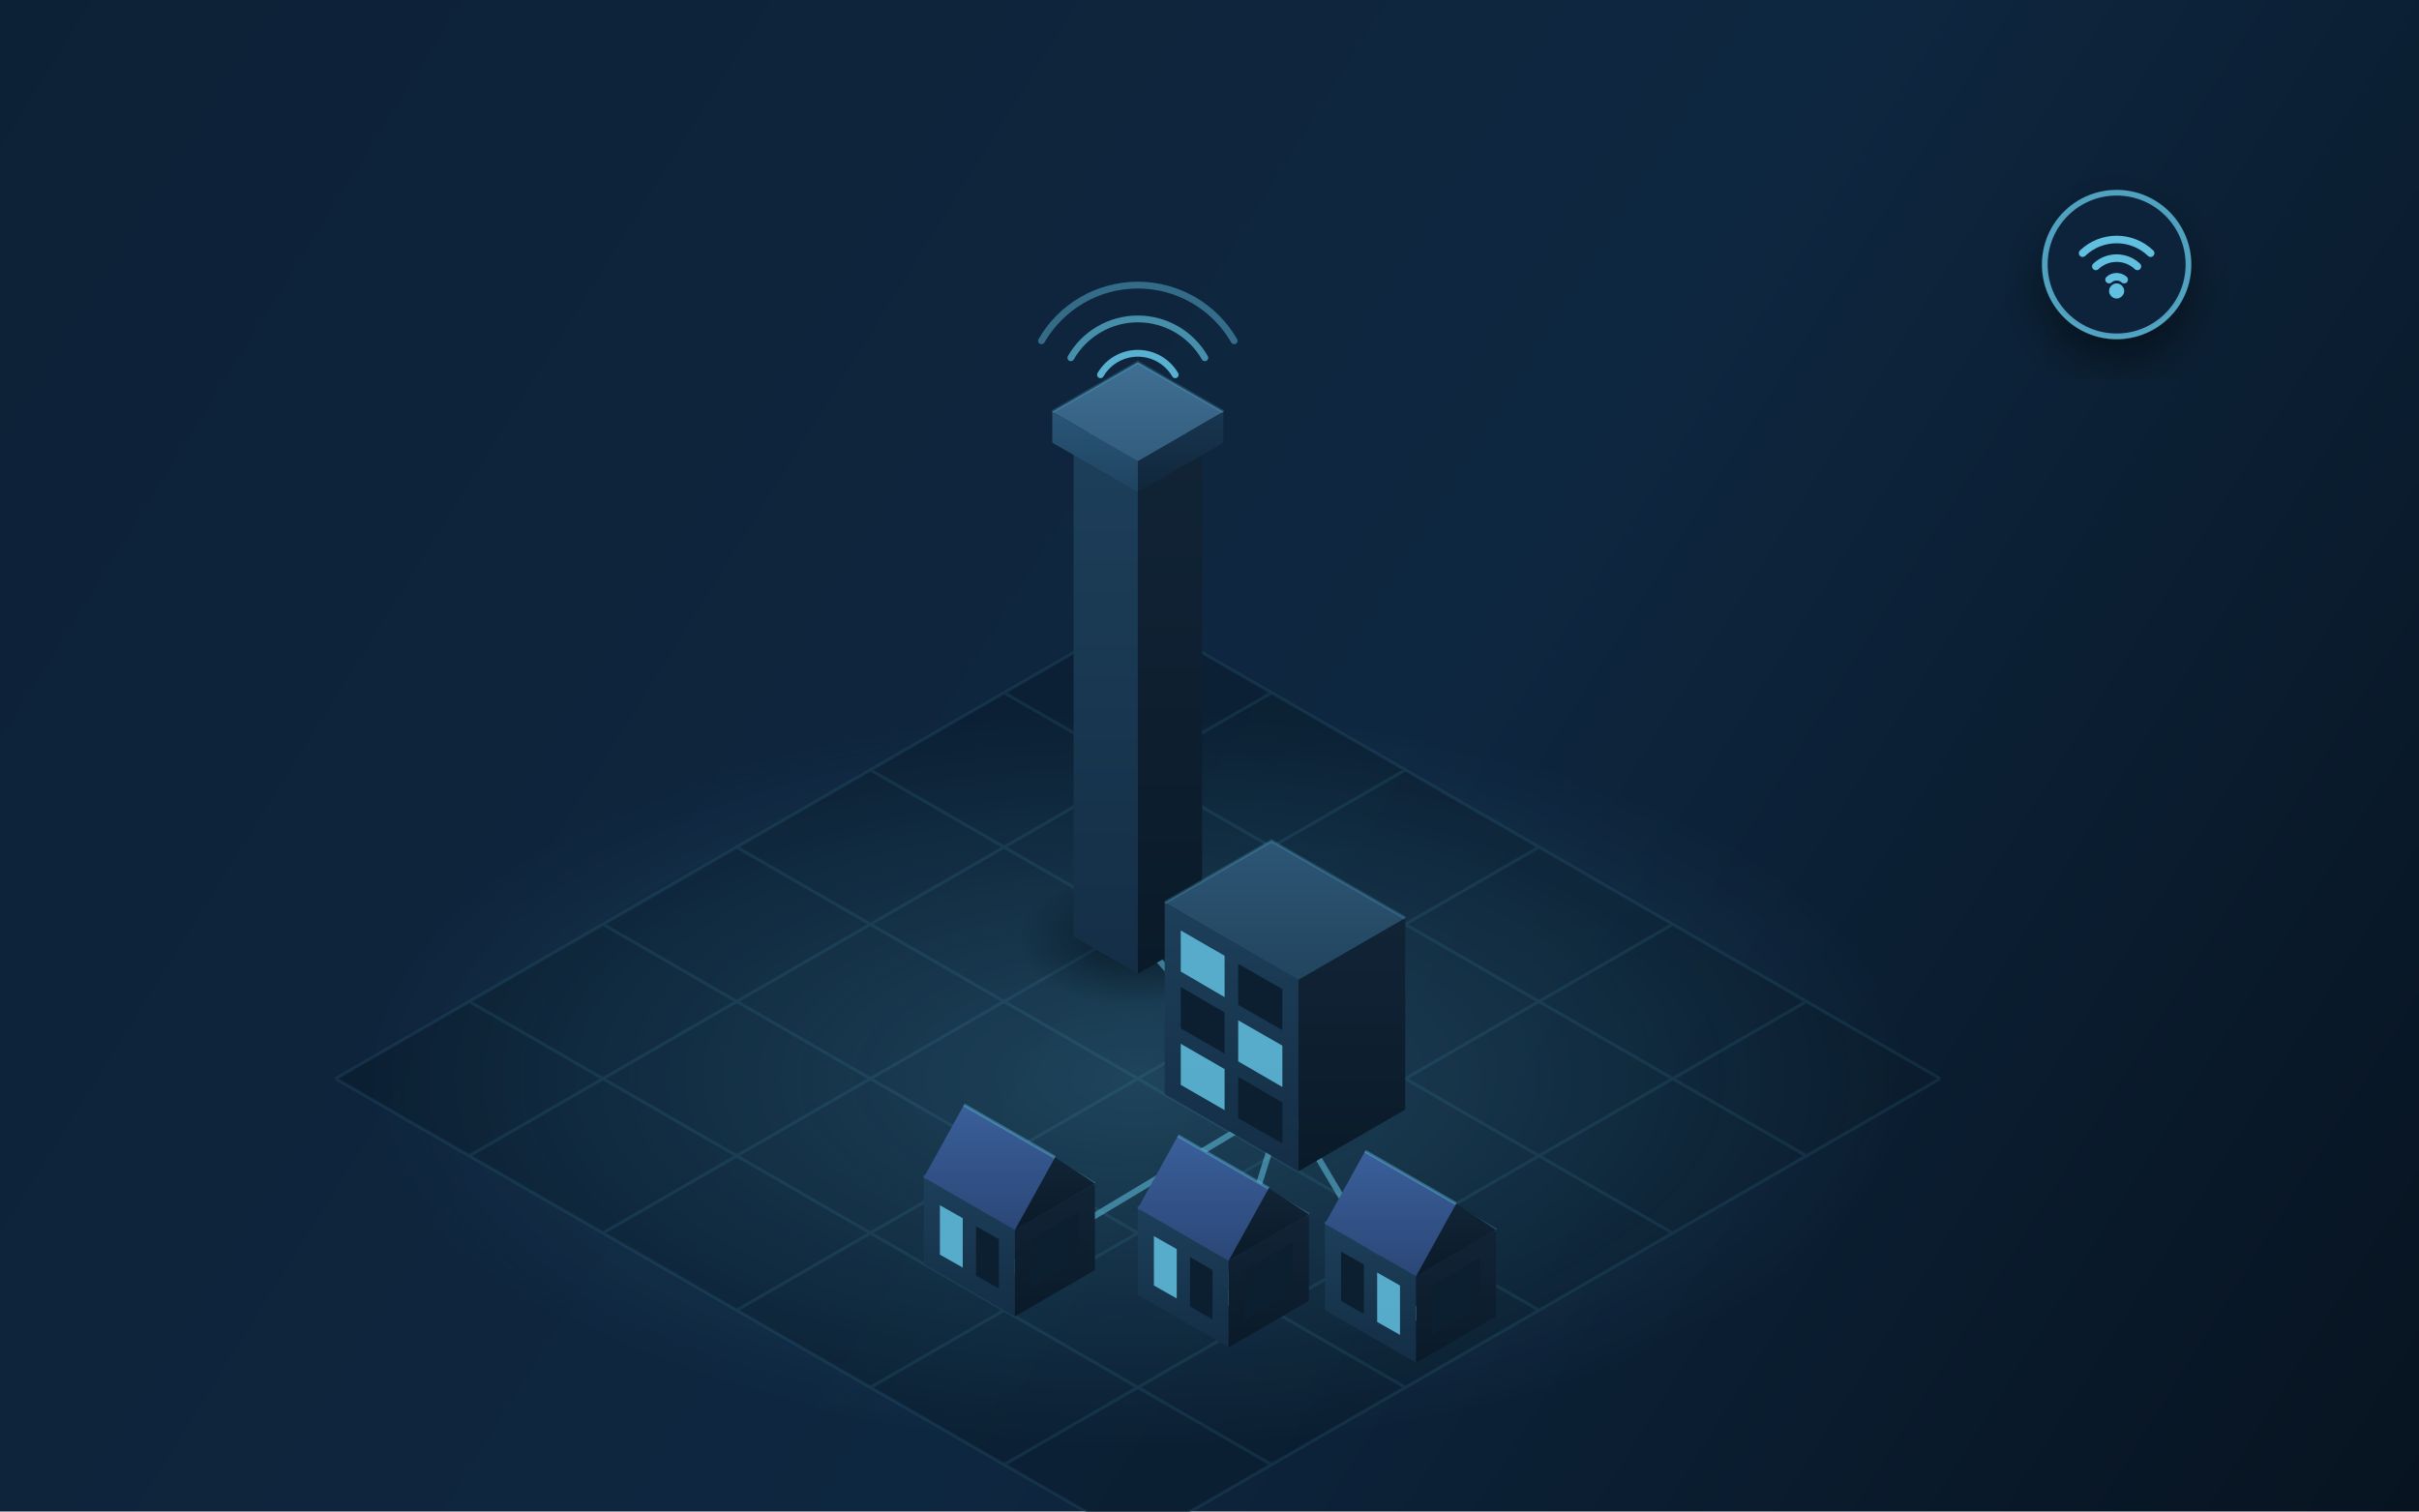
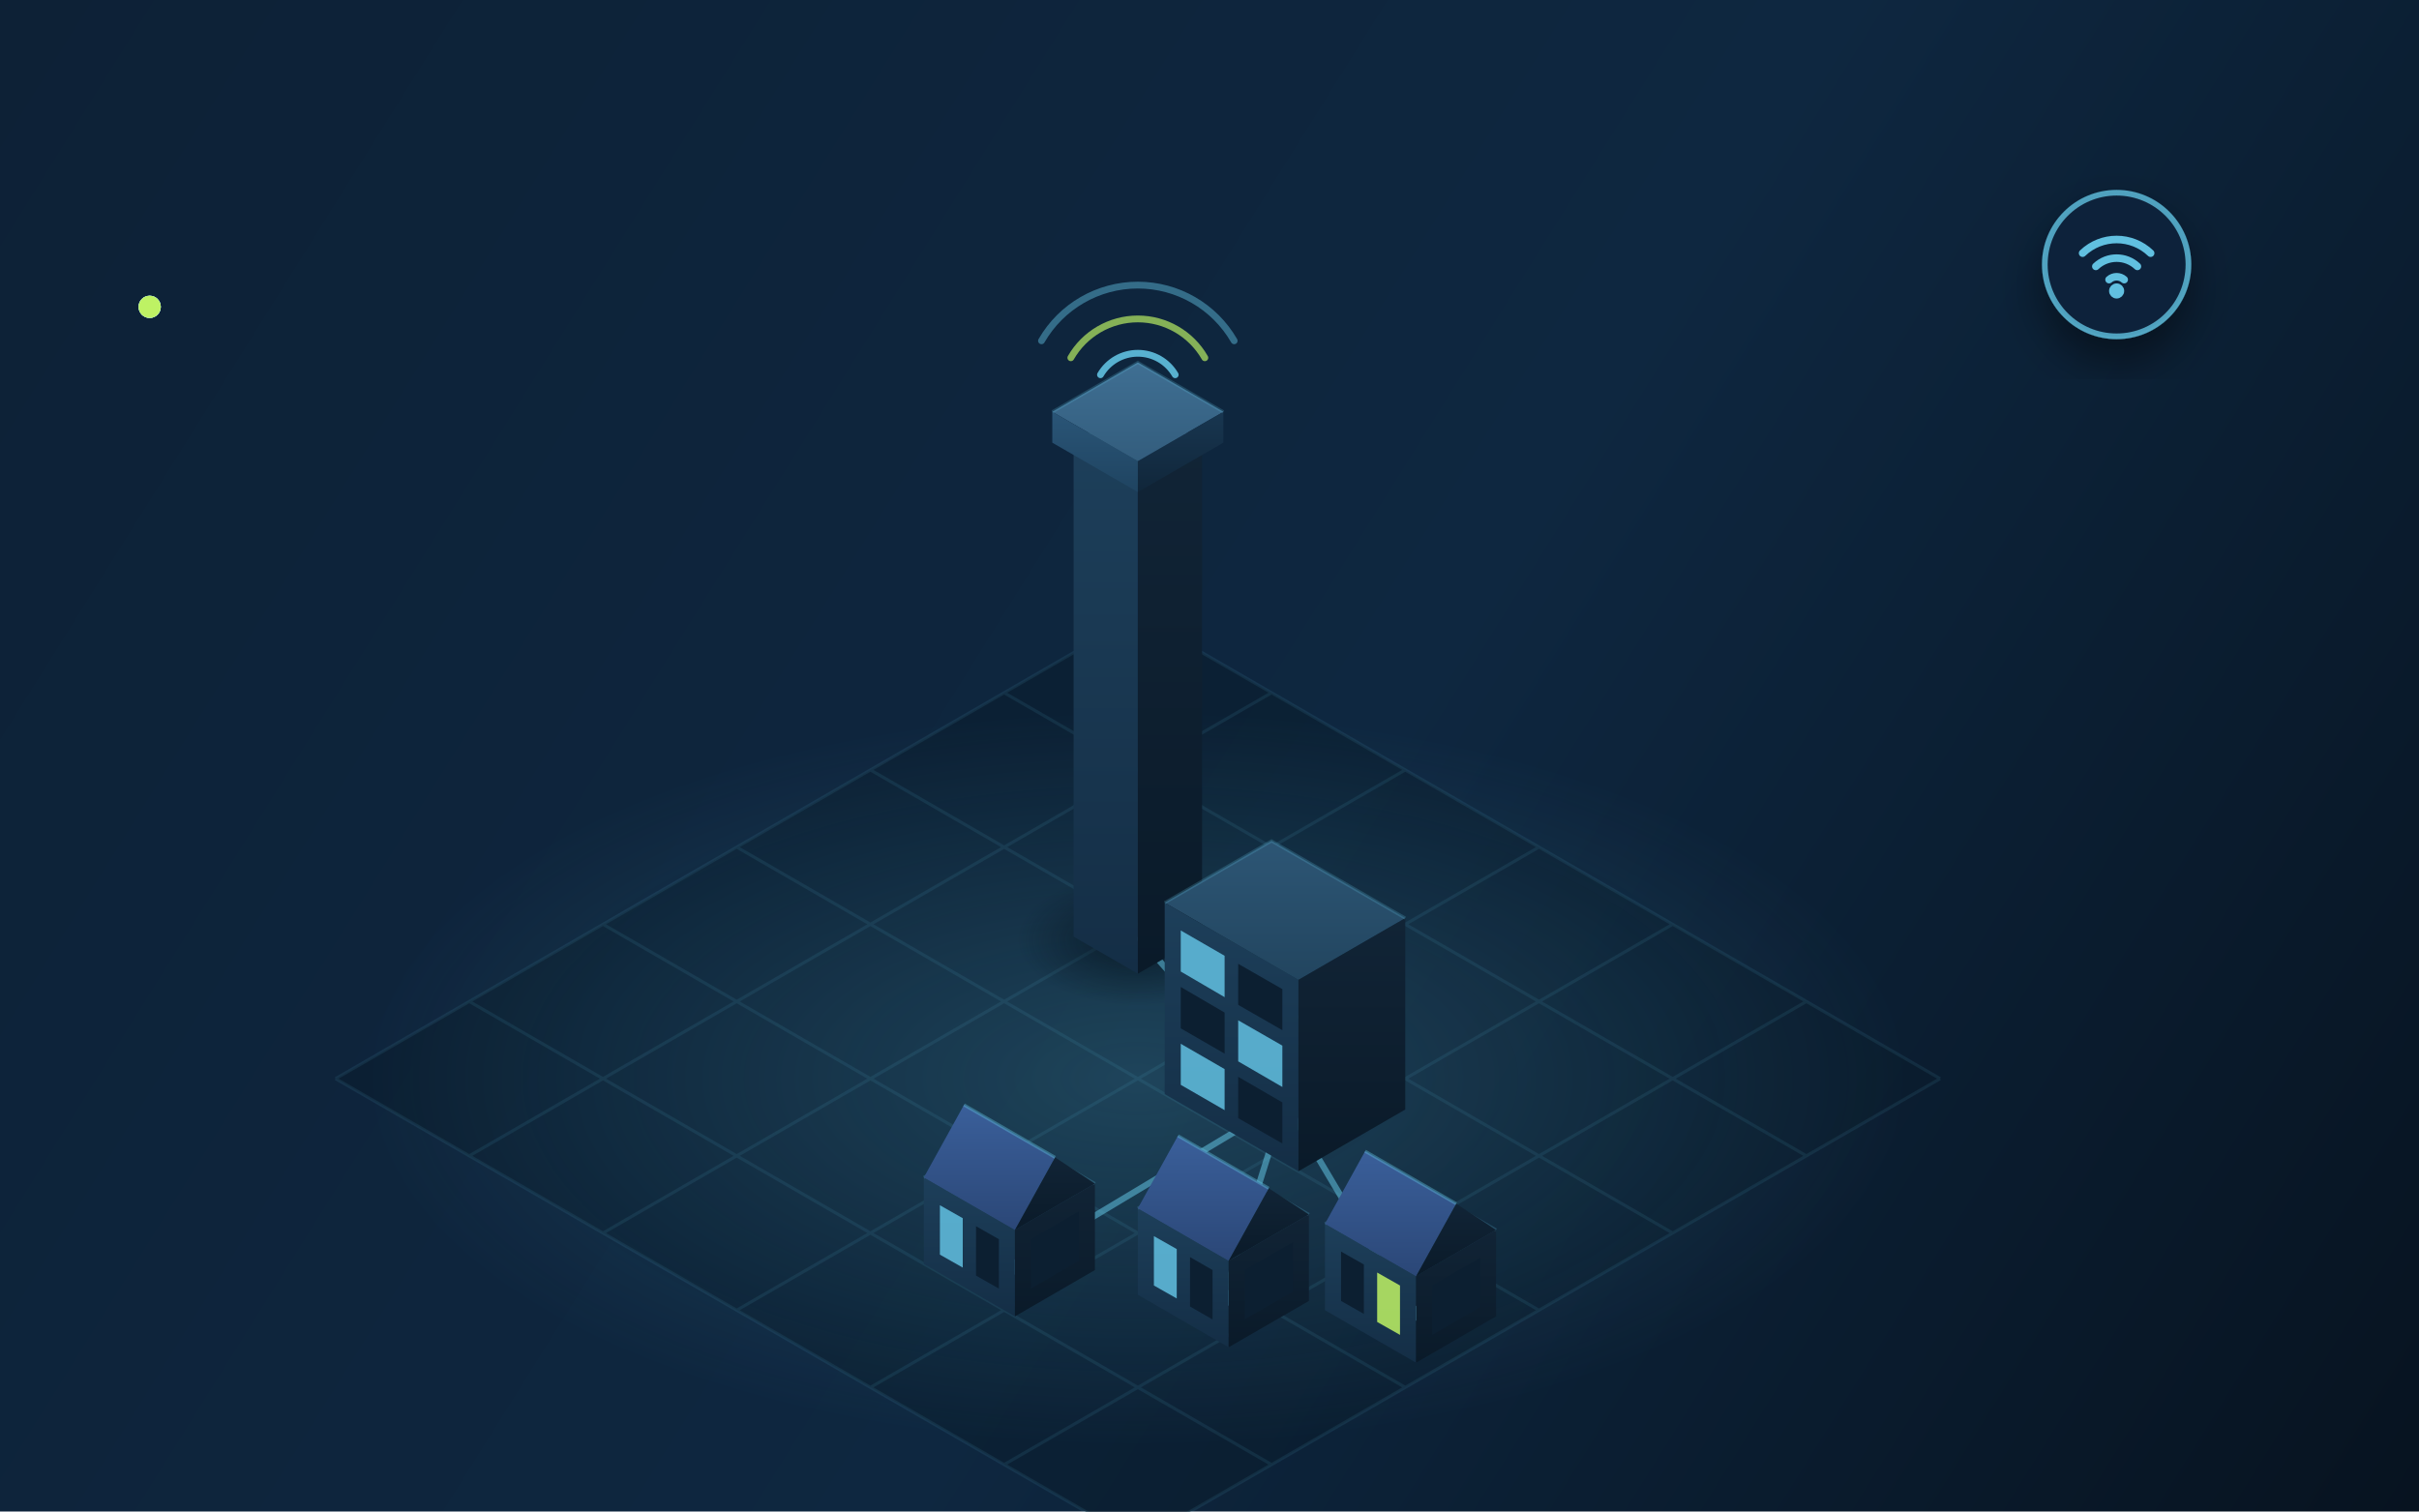
<svg xmlns="http://www.w3.org/2000/svg" viewBox="0 0 640 400" width="640" height="400" role="img" aria-label="An isometric telecom mast beaming signal to a router cabinet and a row of connected homes">
  <defs>
    <linearGradient id="bg" x1="0" y1="0" x2="640" y2="400" gradientUnits="userSpaceOnUse">
      <stop offset="0" stop-color="#0d2136" />
      <stop offset=".55" stop-color="#0e2740" />
      <stop offset="1" stop-color="#071320" />
    </linearGradient>
    <linearGradient id="fTop" x1="0" y1="0" x2="0" y2="1">
      <stop offset="0" stop-color="#2d5675" />
      <stop offset="1" stop-color="#22455f" />
    </linearGradient>
    <linearGradient id="fLeft" x1="0" y1="0" x2="0" y2="1">
      <stop offset="0" stop-color="#1d3f5a" />
      <stop offset="1" stop-color="#142e46" />
    </linearGradient>
    <linearGradient id="fRight" x1="0" y1="0" x2="0" y2="1">
      <stop offset="0" stop-color="#112436" />
      <stop offset="1" stop-color="#0a1a29" />
    </linearGradient>
    <linearGradient id="lTop" x1="0" y1="0" x2="0" y2="1">
      <stop offset="0" stop-color="#3f6f93" />
      <stop offset="1" stop-color="#335d7d" />
    </linearGradient>
    <linearGradient id="lLeft" x1="0" y1="0" x2="0" y2="1">
      <stop offset="0" stop-color="#2a5577" />
      <stop offset="1" stop-color="#1f4461" />
    </linearGradient>
    <linearGradient id="lRight" x1="0" y1="0" x2="0" y2="1">
      <stop offset="0" stop-color="#183650" />
      <stop offset="1" stop-color="#10263a" />
    </linearGradient>
    <linearGradient id="gTop" x1="0" y1="0" x2="0" y2="1">
      <stop offset="0" stop-color="#8fd3ee" />
      <stop offset="1" stop-color="#61c0e0" />
    </linearGradient>
    <linearGradient id="gLeft" x1="0" y1="0" x2="0" y2="1">
      <stop offset="0" stop-color="#3d8fc0" />
      <stop offset="1" stop-color="#2f6f99" />
    </linearGradient>
    <linearGradient id="gRight" x1="0" y1="0" x2="0" y2="1">
      <stop offset="0" stop-color="#26557a" />
      <stop offset="1" stop-color="#1b4060" />
    </linearGradient>
+     <linearGradient id="mTop" x1="0" y1="0" x2="0" y2="1">
+       <stop offset="0" stop-color="#e4fbb0" />
+       <stop offset="1" stop-color="#bef264" />
+     </linearGradient>
+     <linearGradient id="mLeft" x1="0" y1="0" x2="0" y2="1">
+       <stop offset="0" stop-color="#9ccf45" />
+       <stop offset="1" stop-color="#7fb12f" />
+     </linearGradient>
+     <linearGradient id="mRight" x1="0" y1="0" x2="0" y2="1">
+       <stop offset="0" stop-color="#5f8f22" />
+       <stop offset="1" stop-color="#46701a" />
+     </linearGradient>
+     <linearGradient id="cylM" x1="0" y1="0" x2="1" y2="0">
+       <stop offset="0" stop-color="#9ccf45" />
+       <stop offset="1" stop-color="#46701a" />
+     </linearGradient>
    <linearGradient id="roof" x1="0" y1="0" x2="0" y2="1">
      <stop offset="0" stop-color="#3a5f9a" />
      <stop offset="1" stop-color="#2b4777" />
    </linearGradient>
    <linearGradient id="cyl" x1="0" y1="0" x2="1" y2="0">
      <stop offset="0" stop-color="#1d3f5a" />
      <stop offset=".55" stop-color="#163650" />
      <stop offset="1" stop-color="#0a1a29" />
    </linearGradient>
    <linearGradient id="cylG" x1="0" y1="0" x2="1" y2="0">
      <stop offset="0" stop-color="#3d8fc0" />
      <stop offset="1" stop-color="#1b4060" />
    </linearGradient>
    <linearGradient id="screen" x1="0" y1="0" x2="1" y2="1">
      <stop offset="0" stop-color="#0f3550" />
      <stop offset="1" stop-color="#08192a" />
    </linearGradient>
    <radialGradient id="head" cx=".4" cy=".35" r=".7">
      <stop offset="0" stop-color="#3f6f93" />
      <stop offset="1" stop-color="#173550" />
    </radialGradient>
    <radialGradient id="pool" cx=".5" cy=".5" r=".5">
      <stop offset="0" stop-color="#61c0e0" stop-opacity=".22" />
      <stop offset="1" stop-color="#61c0e0" stop-opacity="0" />
    </radialGradient>
    <radialGradient id="shadow" cx=".5" cy=".5" r=".5">
      <stop offset="0" stop-color="#04101b" stop-opacity=".7" />
      <stop offset="1" stop-color="#04101b" stop-opacity="0" />
    </radialGradient>
+     <style>
+ .blink{animation:blink 3.2s ease-in-out infinite}
+ .grow{transform-box:fill-box;transform-origin:50% 100%;animation:grow 2.6s ease-in-out infinite}
+ .wave{transform-box:fill-box;transform-origin:50% 50%;animation:wave 1.1s ease-in-out infinite}
+ .draw{stroke-dasharray:420;animation:draw 3.4s linear infinite}
+ .flow{animation:flow 1.2s linear infinite}
+ .packet{animation:move 2.8s linear infinite}
+ .float{animation:float 4.5s ease-in-out infinite}
+ .ping{animation:ping 2.2s ease-out infinite}
+ .pop{animation:pop 4.5s ease-in-out infinite}
+ .breathe{animation:breathe 5s ease-in-out infinite}
+ @keyframes blink{0%,100%{opacity:.9}50%{opacity:.25}}
+ @keyframes grow{0%,100%{transform:scaleY(1)}50%{transform:scaleY(.55)}}
+ @keyframes wave{0%,100%{transform:scaleY(1)}50%{transform:scaleY(.3)}}
+ @keyframes draw{0%{stroke-dashoffset:420}60%,100%{stroke-dashoffset:0}}
+ @keyframes flow{to{stroke-dashoffset:-22}}
+ @keyframes move{0%{offset-distance:0%;opacity:0}12%,88%{opacity:1}100%{offset-distance:100%;opacity:0}}
+ @keyframes float{0%,100%{transform:translateY(0)}50%{transform:translateY(-7px)}}
+ @keyframes ping{0%{opacity:.15}35%{opacity:1}100%{opacity:.15}}
+ @keyframes pop{0%,12%{opacity:0}28%,100%{opacity:.9}}
+ @keyframes breathe{0%,100%{opacity:.65}50%{opacity:1}}
+ @media (prefers-reduced-motion:reduce){*{animation:none!important}.packet{display:none}}
+ </style>
    <filter id="soft" x="-30%" y="-30%" width="160%" height="160%">
      <feDropShadow dx="0" dy="6" stdDeviation="6" flood-color="#000" flood-opacity=".45" />
    </filter>
  </defs>
  <rect width="640" height="400" fill="url(#bg)" />
  <g transform="translate(39.6 81.2) scale(0.817)">
    <polygon points="320.0,100.0 579.8,250.0 320.0,400.0 60.2,250.0" fill="#0a1b2b" opacity=".55" />
    <path d="M320.0 100.0L60.2 250.0M320.0 100.0L579.8 250.0M363.3 125.0L103.5 275.0M276.7 125.0L536.5 275.0M406.6 150.0L146.8 300.0M233.4 150.0L493.2 300.0M449.9 175.0L190.1 325.0M190.1 175.0L449.9 325.0M493.2 200.0L233.4 350.0M146.8 200.0L406.6 350.0M536.5 225.0L276.7 375.0M103.5 225.0L363.3 375.0M579.8 250.0L320.0 400.0M60.2 250.0L320.0 400.0" stroke="#61c0e0" stroke-opacity=".1" stroke-width="1" />
-     <ellipse cx="320.0" cy="250.0" rx="250" ry="120" fill="url(#pool)" />
+     <ellipse class="breathe" cx="320.0" cy="250.0" rx="250" ry="120" fill="url(#pool)" />
    <ellipse cx="320.0" cy="205.0" rx="39.0" ry="21.4" fill="url(#shadow)" />
    <line x1="367.6" y1="257.5" x2="347.7" y2="321.0" stroke="#61c0e0" stroke-opacity="0.55" stroke-width="2" />
    <circle cx="347.7" cy="321.0" r="3" fill="#61c0e0" />
+     <circle class="packet" r="3.6" fill="#a3dbf0" style="offset-path:path('M367.6 257.5L347.7 321.0');animation-delay:0.25s" />
    <line x1="367.6" y1="257.5" x2="408.3" y2="326.0" stroke="#61c0e0" stroke-opacity="0.55" stroke-width="2" />
    <circle cx="408.3" cy="326.0" r="3" fill="#61c0e0" />
+     <circle class="packet" r="3.6" fill="#a3dbf0" style="offset-path:path('M367.6 257.5L408.3 326.0');animation-delay:1.47s" />
    <line x1="367.6" y1="257.5" x2="278.4" y2="311.0" stroke="#61c0e0" stroke-opacity="0.55" stroke-width="2" />
    <circle cx="278.4" cy="311.0" r="3" fill="#61c0e0" />
+     <circle class="packet" r="3.6" fill="#a3dbf0" style="offset-path:path('M367.6 257.5L278.4 311.0');animation-delay:2.69s" />
    <line x1="320.0" y1="204.0" x2="367.6" y2="257.5" stroke="#61c0e0" stroke-opacity="0.55" stroke-width="2" />
    <circle cx="367.6" cy="257.5" r="3" fill="#61c0e0" />
+     <circle class="packet" r="3.6" fill="#bef264" style="offset-path:path('M320.0 204.0L367.6 257.5');animation-delay:0.50s" />
    <polygon points="320.0,32.0 340.8,44.0 320.0,56.0 299.2,44.0" fill="url(#fTop)" />
    <polygon points="299.2,204.0 320.0,216.0 320.0,56.0 299.2,44.0" fill="url(#fLeft)" />
    <polygon points="340.8,204.0 320.0,216.0 320.0,56.0 340.8,44.0" fill="url(#fRight)" />
    <polyline points="299.2,44.0 320.0,32.0 340.8,44.0" fill="none" stroke="#61c0e0" stroke-opacity=".22" stroke-width="1" />
    <polygon points="320.0,18.0 347.7,34.0 320.0,50.0 292.3,34.0" fill="url(#lTop)" />
    <polygon points="292.3,44.0 320.0,60.0 320.0,50.0 292.3,34.0" fill="url(#lLeft)" />
    <polygon points="347.7,44.0 320.0,60.0 320.0,50.0 347.7,34.0" fill="url(#lRight)" />
    <polyline points="292.3,34.0 320.0,18.0 347.7,34.0" fill="none" stroke="#61c0e0" stroke-opacity=".22" stroke-width="1" />
    <polygon points="363.3,173.0 406.6,198.0 372.0,218.0 328.7,193.0" fill="url(#fTop)" />
    <polygon points="328.7,255.0 372.0,280.0 372.0,218.0 328.7,193.0" fill="url(#fLeft)" />
    <polygon points="406.6,260.0 372.0,280.0 372.0,218.0 406.6,198.0" fill="url(#fRight)" />
    <polyline points="328.7,193.0 363.3,173.0 406.6,198.0" fill="none" stroke="#61c0e0" stroke-opacity=".22" stroke-width="1" />
-     <polygon points="333.9,252.0 348.1,260.2 348.1,246.9 333.9,238.7" fill="#61c0e0" opacity="0.85" />
+     <polygon class="blink" style="animation-delay:0.61s" points="333.9,252.0 348.1,260.2 348.1,246.9 333.9,238.7" fill="#61c0e0" opacity="0.85" />
    <polygon points="352.5,262.8 366.8,271.0 366.8,257.7 352.5,249.4" fill="#0c1f31" opacity="1" />
    <polygon points="333.9,233.7 348.1,241.9 348.1,228.6 333.9,220.3" fill="#0c1f31" opacity="1" />
-     <polygon points="352.5,244.4 366.8,252.7 366.8,239.3 352.5,231.1" fill="#61c0e0" opacity="0.85" />
-     <polygon points="333.9,215.3 348.1,223.6 348.1,210.2 333.9,202.0" fill="#61c0e0" opacity="0.85" />
+     <polygon class="blink" style="animation-delay:1.22s" points="352.5,244.4 366.8,252.7 366.8,239.3 352.5,231.1" fill="#61c0e0" opacity="0.85" />
+     <polygon class="blink" style="animation-delay:1.83s" points="333.9,215.3 348.1,223.6 348.1,210.2 333.9,202.0" fill="#61c0e0" opacity="0.85" />
    <polygon points="352.5,226.1 366.8,234.3 366.8,221.0 352.5,212.8" fill="#0c1f31" opacity="1" />
    <polygon points="276.7,267.0 306.1,284.0 280.2,299.0 250.7,282.0" fill="url(#fTop)" />
    <polygon points="250.7,310.0 280.2,327.0 280.2,299.0 250.7,282.0" fill="url(#fLeft)" />
    <polygon points="306.1,312.0 280.2,327.0 280.2,299.0 306.1,284.0" fill="url(#fRight)" />
    <polyline points="250.7,282.0 276.7,267.0 306.1,284.0" fill="none" stroke="#61c0e0" stroke-opacity=".22" stroke-width="1" />
-     <polygon points="255.9,307.0 263.3,311.2 263.3,295.2 255.9,291.0" fill="#61c0e0" opacity="0.85" />
+     <polygon class="blink" style="animation-delay:1.68s" points="255.9,307.0 263.3,311.2 263.3,295.2 255.9,291.0" fill="#61c0e0" opacity="0.85" />
    <polygon points="267.6,313.8 275.0,318.0 275.0,302.0 267.6,297.8" fill="#0c1f31" opacity="1" />
    <polygon points="300.9,309.0 285.4,318.0 285.4,302.0 300.9,293.0" fill="#0c1f31" opacity="1" />
    <polygon points="250.7,282.0 280.2,299.0 293.2,275.5 263.7,258.5" fill="url(#roof)" />
    <polygon points="306.1,284.0 280.2,299.0 293.2,275.5" fill="url(#fRight)" />
    <line x1="263.7" y1="258.5" x2="293.2" y2="275.5" stroke="#61c0e0" stroke-opacity=".4" />
    <polygon points="346.0,277.0 375.4,294.0 349.4,309.0 320.0,292.0" fill="url(#fTop)" />
    <polygon points="320.0,320.0 349.4,337.0 349.4,309.0 320.0,292.0" fill="url(#fLeft)" />
    <polygon points="375.4,322.0 349.4,337.0 349.4,309.0 375.4,294.0" fill="url(#fRight)" />
    <polyline points="320.0,292.0 346.0,277.0 375.4,294.0" fill="none" stroke="#61c0e0" stroke-opacity=".22" stroke-width="1" />
-     <polygon points="325.2,317.0 332.6,321.2 332.6,305.2 325.2,301.0" fill="#61c0e0" opacity="0.85" />
+     <polygon class="blink" style="animation-delay:2.44s" points="325.2,317.0 332.6,321.2 332.6,305.2 325.2,301.0" fill="#61c0e0" opacity="0.85" />
    <polygon points="336.9,323.8 344.2,328.0 344.2,312.0 336.9,307.8" fill="#0c1f31" opacity="1" />
    <polygon points="370.2,319.0 354.6,328.0 354.6,312.0 370.2,303.0" fill="#0c1f31" opacity="1" />
    <polygon points="320.0,292.0 349.4,309.0 362.4,285.5 333.0,268.5" fill="url(#roof)" />
    <polygon points="375.4,294.0 349.4,309.0 362.4,285.5" fill="url(#fRight)" />
    <line x1="333.0" y1="268.5" x2="362.4" y2="285.5" stroke="#61c0e0" stroke-opacity=".4" />
    <polygon points="406.6,282.0 436.0,299.0 410.1,314.0 380.6,297.0" fill="url(#fTop)" />
    <polygon points="380.6,325.0 410.1,342.0 410.1,314.0 380.6,297.0" fill="url(#fLeft)" />
    <polygon points="436.0,327.0 410.1,342.0 410.1,314.0 436.0,299.0" fill="url(#fRight)" />
    <polyline points="380.6,297.0 406.6,282.0 436.0,299.0" fill="none" stroke="#61c0e0" stroke-opacity=".22" stroke-width="1" />
    <polygon points="385.8,322.0 393.2,326.2 393.2,310.2 385.8,306.0" fill="#0c1f31" opacity="1" />
-     <polygon points="397.5,328.8 404.9,333.0 404.9,317.0 397.5,312.8" fill="#61c0e0" opacity="0.85" />
+     <polygon class="blink" style="animation-delay:0.46s" points="397.5,328.8 404.9,333.0 404.9,317.0 397.5,312.8" fill="#bef264" opacity="0.85" />
    <polygon points="430.9,324.0 415.3,333.0 415.3,317.0 430.9,308.0" fill="#0c1f31" opacity="1" />
    <polygon points="380.6,297.0 410.1,314.0 423.1,290.5 393.6,273.5" fill="url(#roof)" />
    <polygon points="436.0,299.0 410.1,314.0 423.1,290.5" fill="url(#fRight)" />
    <line x1="393.6" y1="273.5" x2="423.1" y2="290.5" stroke="#61c0e0" stroke-opacity=".4" />
-     <path d="M307.9,22.0 A14,14 0 0 1 332.1,22.0" fill="none" stroke="#61c0e0" stroke-opacity="0.90" stroke-width="2.2" stroke-linecap="round" />
-     <path d="M298.3,16.5 A25,25 0 0 1 341.7,16.5" fill="none" stroke="#61c0e0" stroke-opacity="0.68" stroke-width="2.2" stroke-linecap="round" />
-     <path d="M288.8,11.0 A36,36 0 0 1 351.2,11.0" fill="none" stroke="#61c0e0" stroke-opacity="0.46" stroke-width="2.2" stroke-linecap="round" />
+     <path class="ping" style="animation-delay:0.00s" d="M307.9,22.0 A14,14 0 0 1 332.1,22.0" fill="none" stroke="#61c0e0" stroke-opacity="0.90" stroke-width="2.2" stroke-linecap="round" />
+     <path class="ping" style="animation-delay:0.35s" d="M298.3,16.5 A25,25 0 0 1 341.7,16.5" fill="none" stroke="#bef264" stroke-opacity="0.68" stroke-width="2.2" stroke-linecap="round" />
+     <path class="ping" style="animation-delay:0.70s" d="M288.8,11.0 A36,36 0 0 1 351.2,11.0" fill="none" stroke="#61c0e0" stroke-opacity="0.46" stroke-width="2.2" stroke-linecap="round" />
  </g>
-   <g filter="url(#soft)">
-     <circle cx="560" cy="70" r="19" fill="#10243a" stroke="#61c0e0" stroke-opacity=".8" stroke-width="1.5" />
-   </g>
-   <g transform="translate(548 58)" fill="none" stroke="#61c0e0" stroke-width="2" stroke-linecap="round" stroke-linejoin="round">
-     <path d="M3 9a13 13 0 0 1 18 0" />
-     <path d="M6.5 12.5a8 8 0 0 1 11 0" />
-     <path d="M10 16a3 3 0 0 1 4 0" />
-     <circle cx="12" cy="19" r="1" />
+   <g class="float" style="animation-delay:2.21s">
+     <g filter="url(#soft)">
+       <circle cx="560" cy="70" r="19" fill="#10243a" stroke="#61c0e0" stroke-opacity=".8" stroke-width="1.5" />
+     </g>
+     <g transform="translate(548 58)" fill="none" stroke="#61c0e0" stroke-width="2" stroke-linecap="round" stroke-linejoin="round">
+       <path d="M3 9a13 13 0 0 1 18 0" />
+       <path d="M6.5 12.5a8 8 0 0 1 11 0" />
+       <path d="M10 16a3 3 0 0 1 4 0" />
+       <circle cx="12" cy="19" r="1" />
+     </g>
  </g>
</svg>
